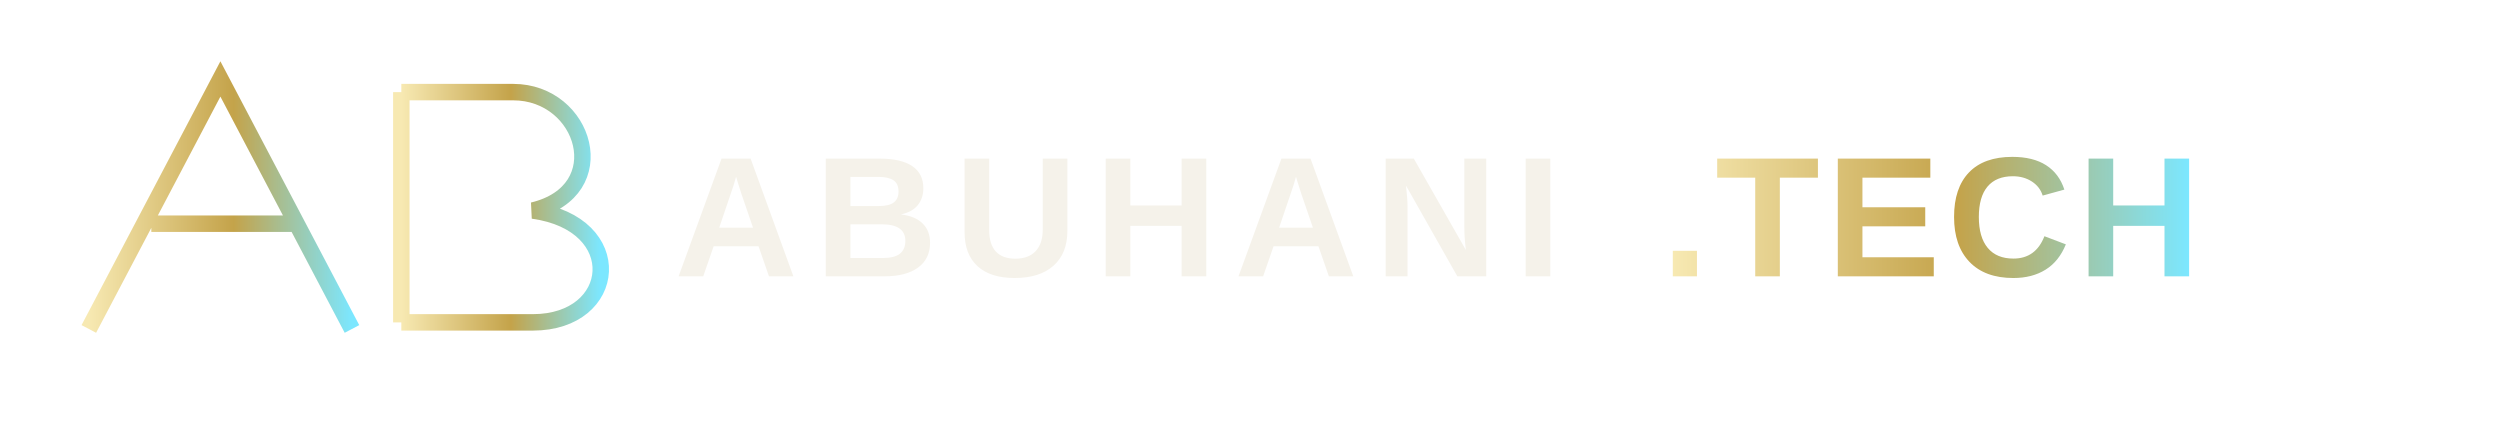
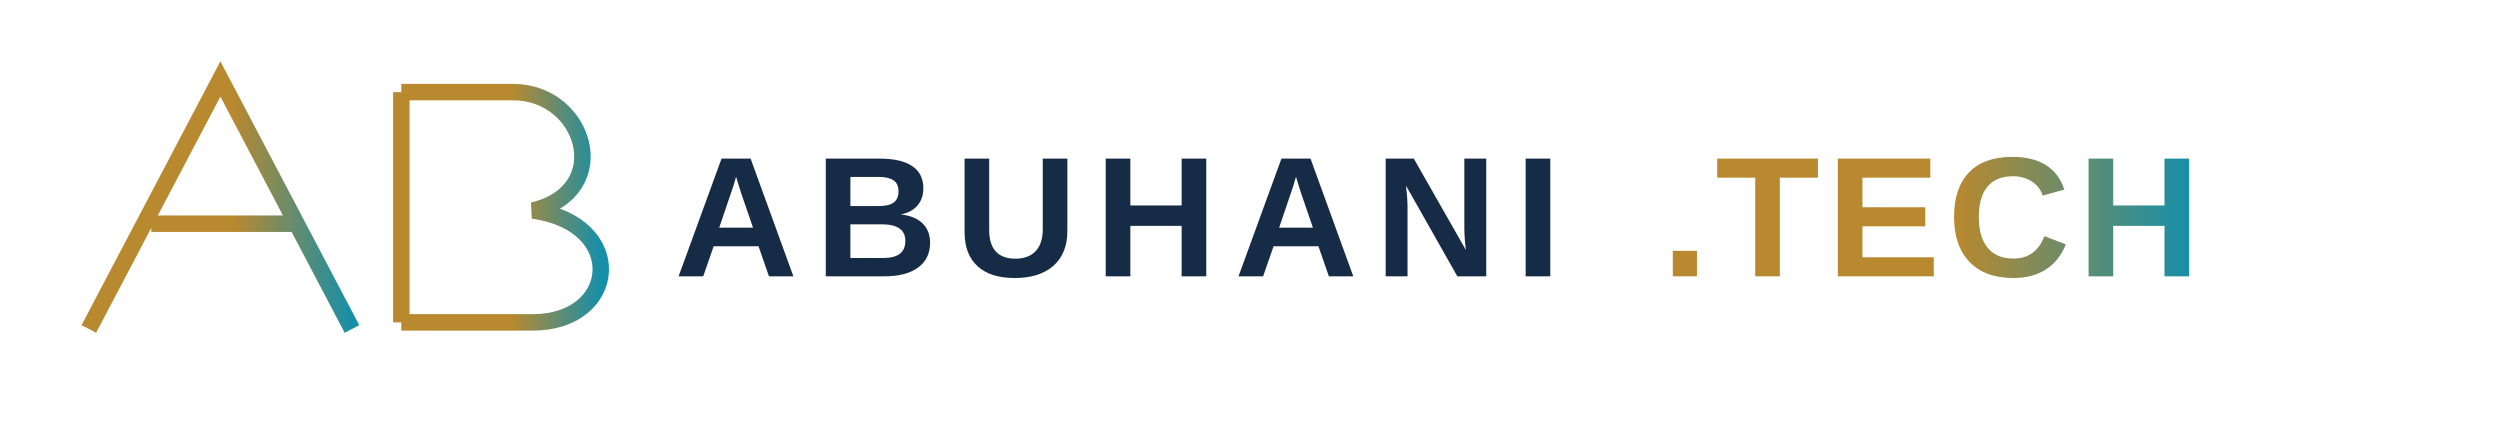
<svg xmlns="http://www.w3.org/2000/svg" viewBox="0 0 760 132" role="img" aria-label="ABUHANI.TECH">
  <defs>
    <linearGradient id="g" x1="0" x2="1">
-       <stop stop-color="#f7e9b2" />
-       <stop offset=".55" stop-color="#c4a34a" />
-       <stop offset="1" stop-color="#7ce7ff" />
+       <stop stop-color="#b8892f" />
+       <stop offset=".55" stop-color="#b8892f" />
+       <stop offset="1" stop-color="#168fa9" />
    </linearGradient>
  </defs>
  <g fill="none" stroke="url(#g)" stroke-width="5">
    <path d="M27 100 67 24l40 76M46 68h43" />
    <path d="M122 28v70M122 28h34c22 0 31 30 6 36 29 4 26 34 0 34h-40" />
  </g>
-   <text x="205" y="84" font-family="Arial,Helvetica,sans-serif" font-size="52" font-weight="700" letter-spacing="5" fill="#f5f2ea">ABUHANI</text>
+   <text x="205" y="84" font-family="Arial,Helvetica,sans-serif" font-size="52" font-weight="700" letter-spacing="5" fill="#162b46">ABUHANI</text>
  <text x="505" y="84" font-family="Arial,Helvetica,sans-serif" font-size="52" font-weight="700" letter-spacing="2" fill="url(#g)">.TECH</text>
</svg>
